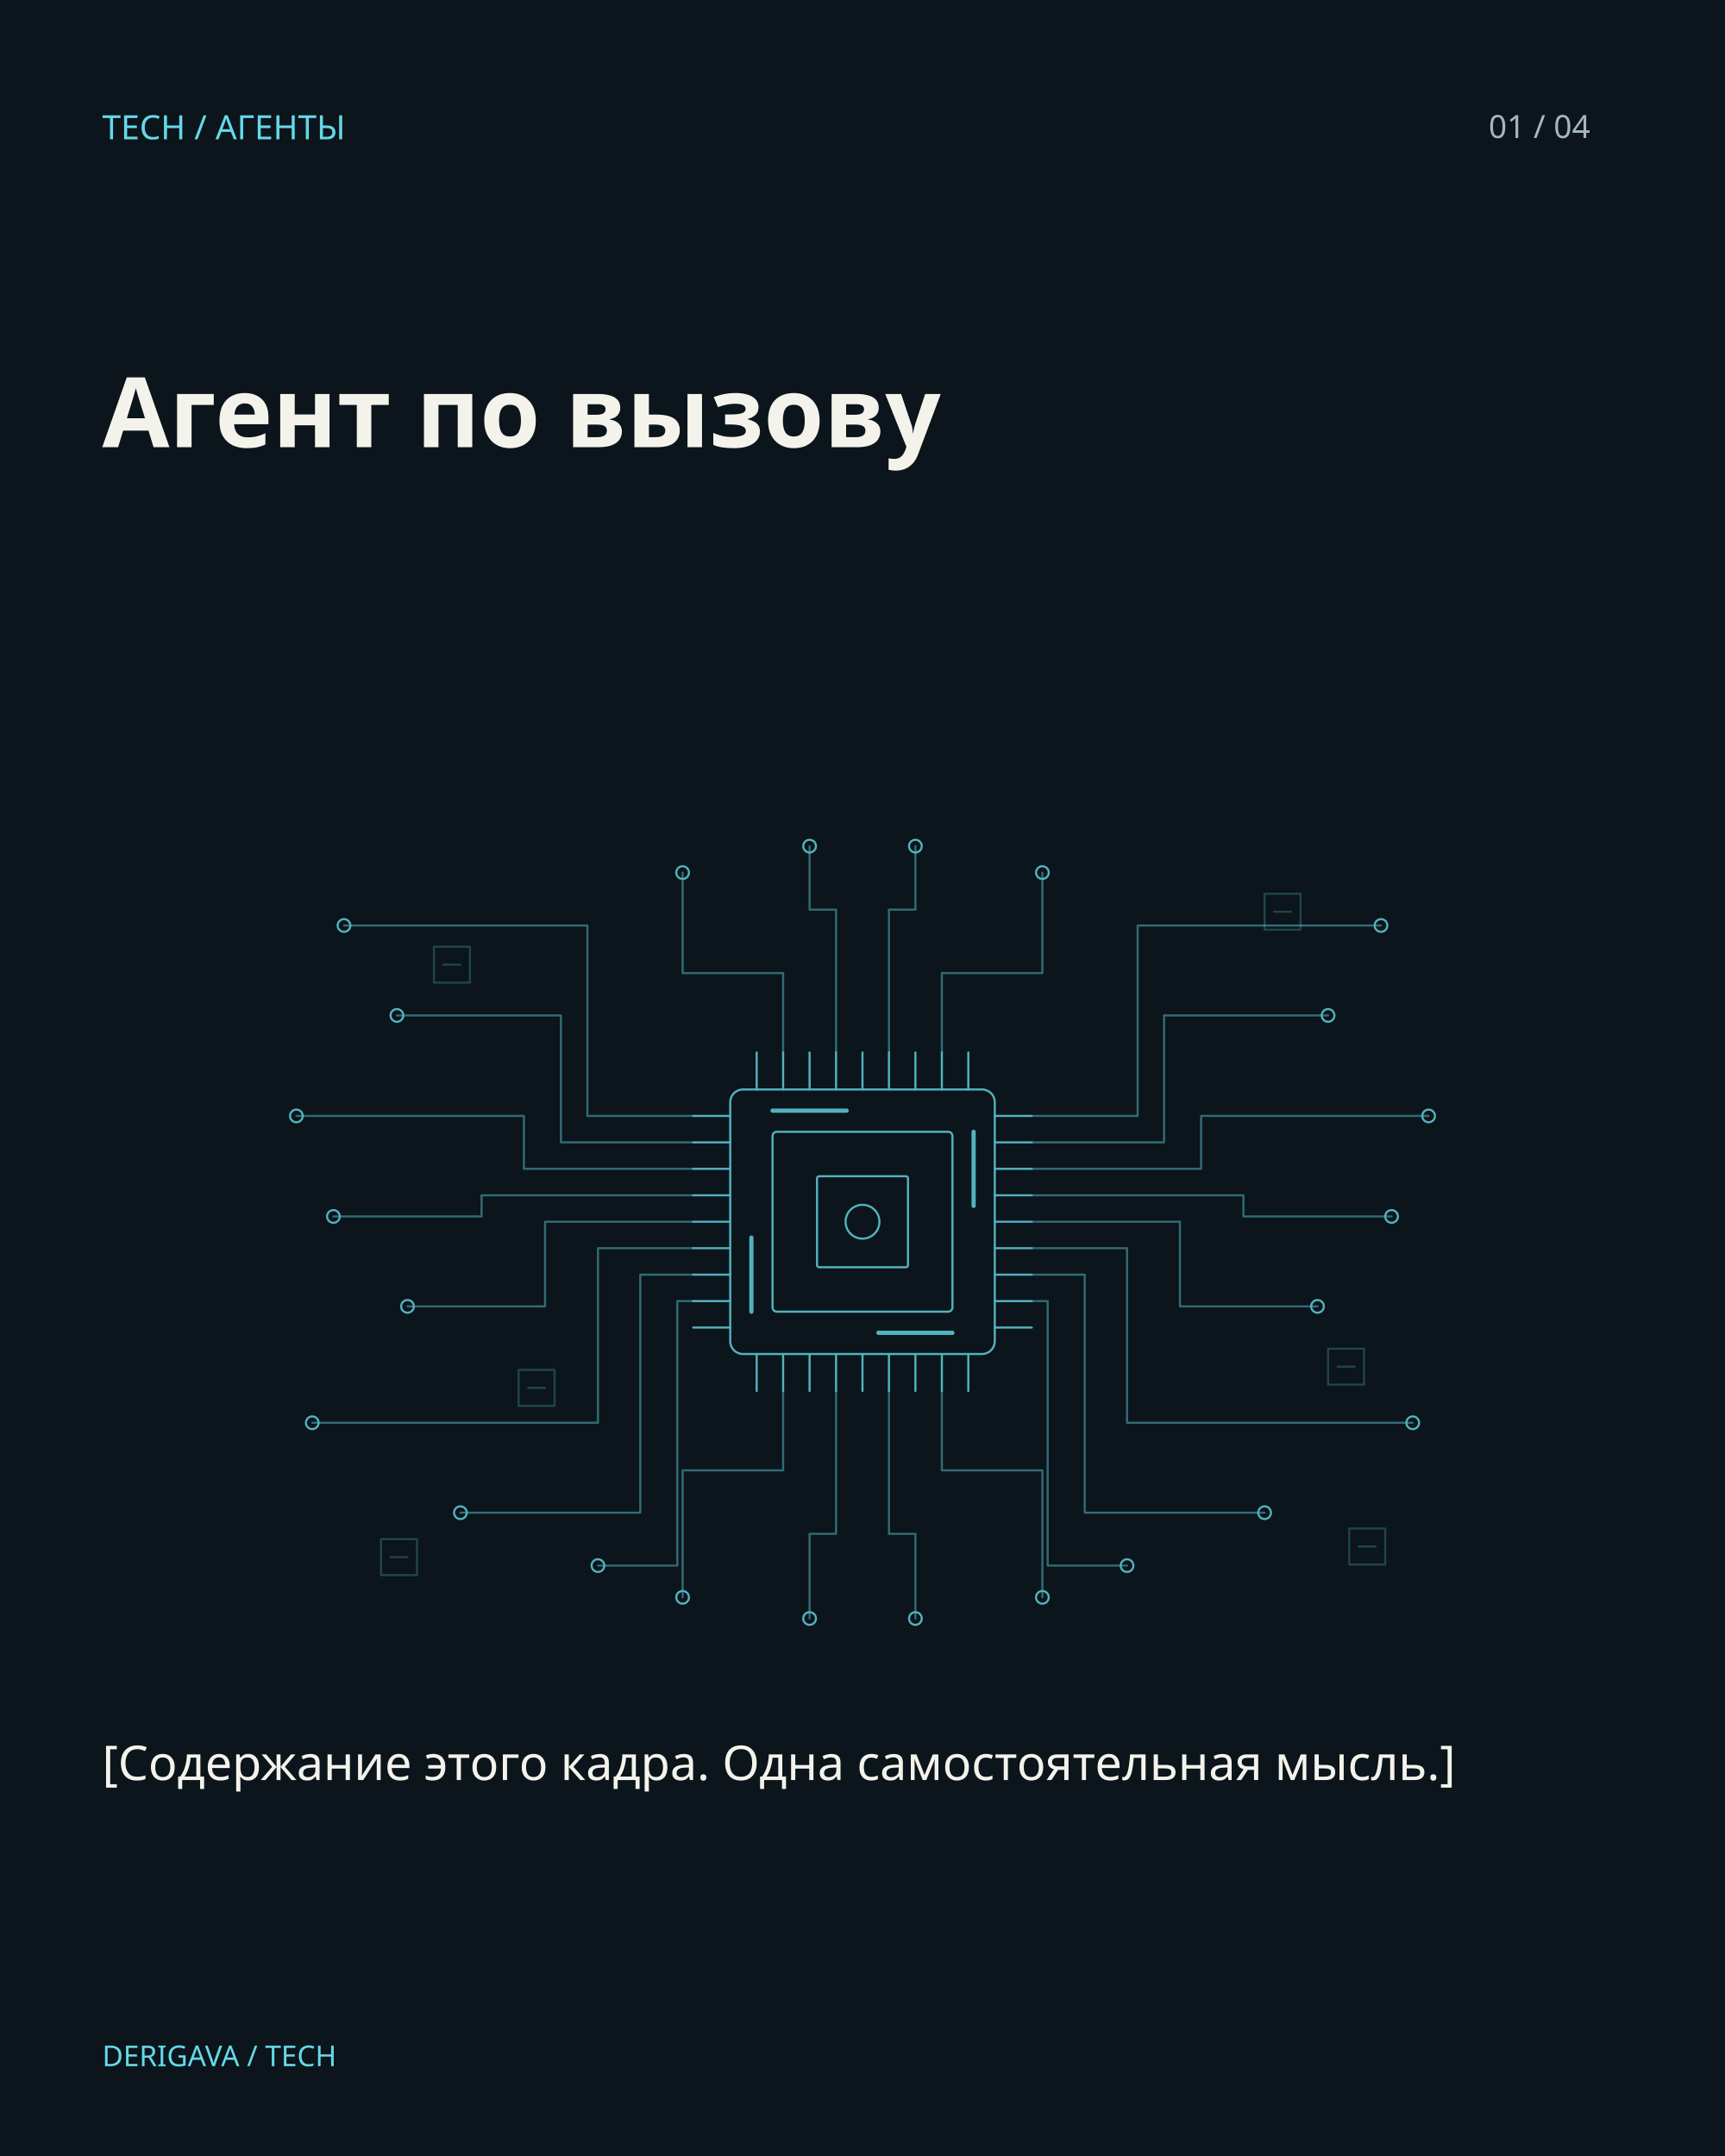
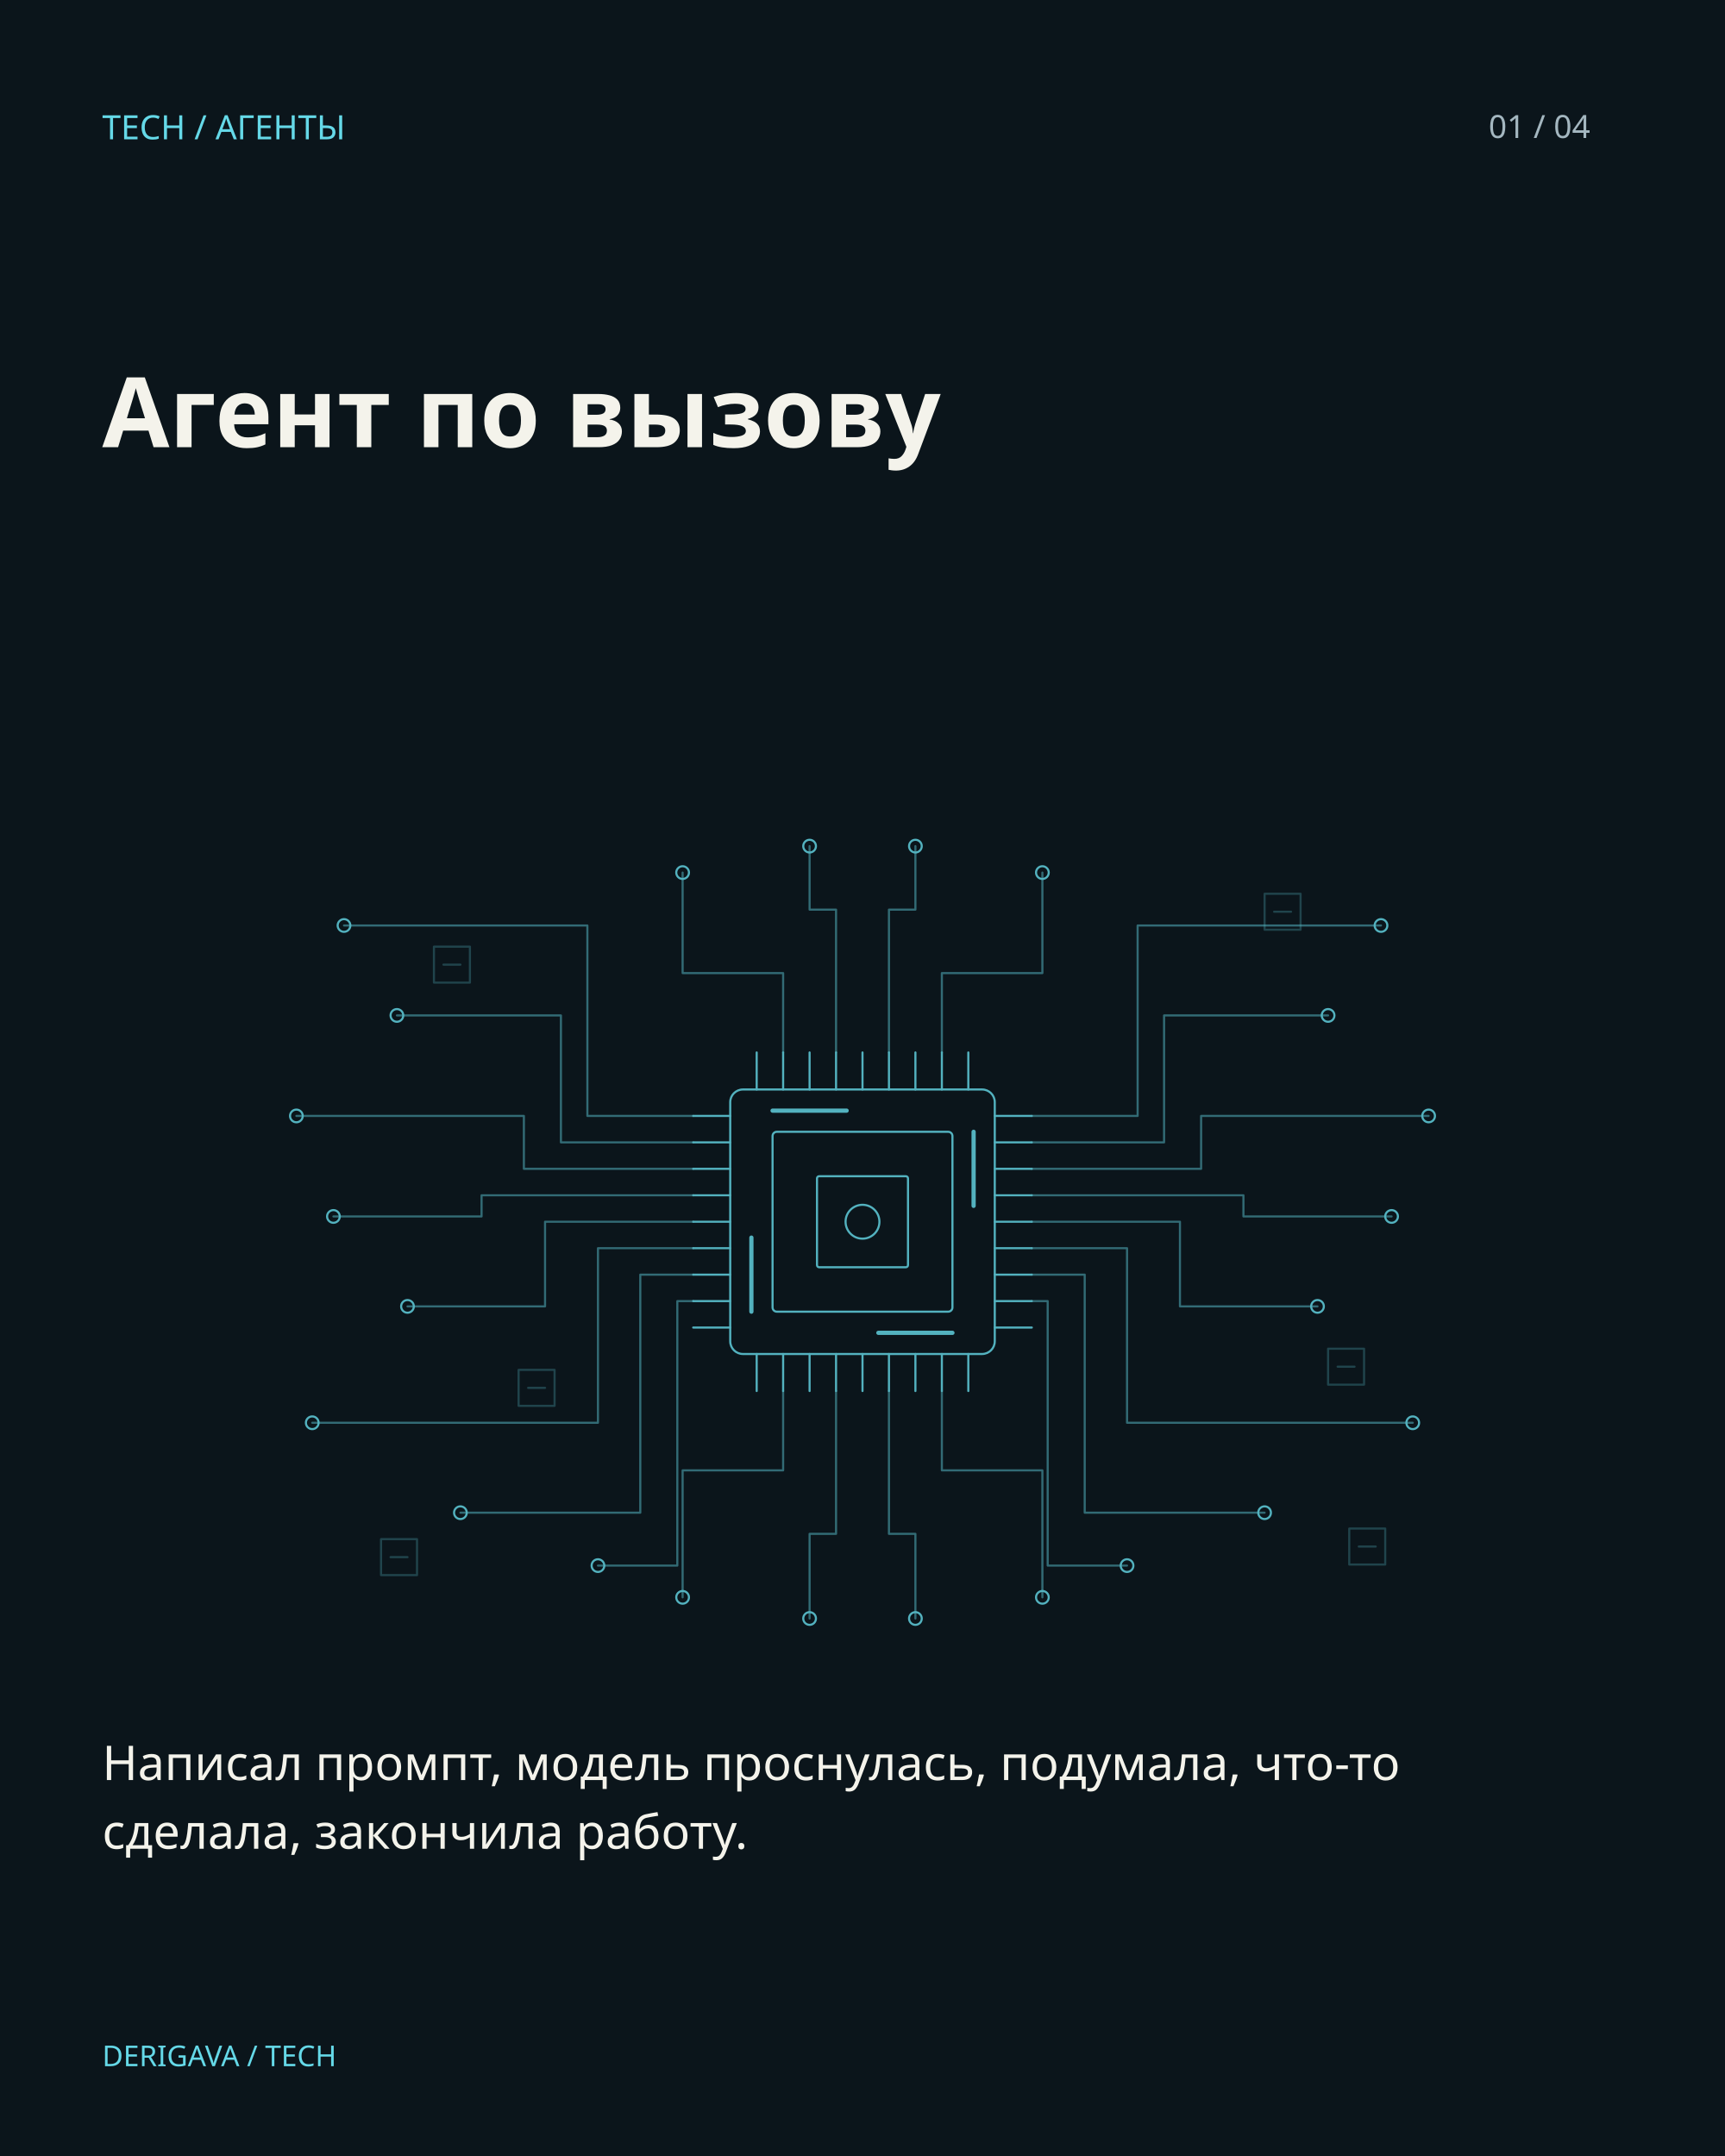
<svg xmlns="http://www.w3.org/2000/svg" width="1080" height="1350" viewBox="0 0 1080 1350">
  <style>@font-face{font-family:"Onest";font-weight:100 900;src:url("../../00 Основа/assets/fonts/Onest-Variable.ttf")}@font-face{font-family:"Unbounded";font-weight:200 900;src:url("../../00 Основа/assets/fonts/Unbounded-Variable.ttf")}@font-face{font-family:"JetBrains Mono";font-weight:400;src:url("../../00 Основа/assets/fonts/JetBrainsMono-Regular.ttf")}@font-face{font-family:"JetBrains Mono";font-weight:500;src:url("../../00 Основа/assets/fonts/JetBrainsMono-Medium.ttf")}@font-face{font-family:"Literata";font-weight:200 900;src:url("../../00 Основа/assets/fonts/Literata-Variable.ttf")}text{font-kerning:none;white-space:pre}</style>
  <rect x="0.000" y="0.000" width="1080.000" height="1350.000" rx="0" fill="#0B151B" stroke="none" stroke-width="1" />
  <text x="64.000" y="87.220" font-family="JetBrains Mono" font-weight="500" font-size="21" fill="#65D9E8">TECH / АГЕНТЫ</text>
  <text x="932.000" y="86.400" font-family="JetBrains Mono" font-weight="400" font-size="20" fill="#A4B7C0">01 / 04</text>
  <text x="64.000" y="280.020" font-family="Unbounded" font-weight="600" font-size="61" fill="#F4F3EB">Агент по вызову</text>
  <svg x="64" y="500" width="952" height="530" opacity="0.8" viewBox="0 0 1200 800" fill="none" stroke="#65D9E8" stroke-width="2" stroke-linecap="round" stroke-linejoin="round" role="img" aria-label="Трассировка и вычислительный узел">
    <rect x="475" y="275" width="250" height="250" rx="12" />
    <rect x="515" y="315" width="170" height="170" rx="4" />
    <rect x="557" y="357" width="86" height="86" rx="2" />
    <line x1="440" y1="300" x2="475" y2="300" />
    <line x1="725" y1="300" x2="760" y2="300" />
    <line x1="440" y1="325" x2="475" y2="325" />
    <line x1="725" y1="325" x2="760" y2="325" />
    <line x1="440" y1="350" x2="475" y2="350" />
    <line x1="725" y1="350" x2="760" y2="350" />
    <line x1="440" y1="375" x2="475" y2="375" />
    <line x1="725" y1="375" x2="760" y2="375" />
    <line x1="440" y1="400" x2="475" y2="400" />
    <line x1="725" y1="400" x2="760" y2="400" />
    <line x1="440" y1="425" x2="475" y2="425" />
    <line x1="725" y1="425" x2="760" y2="425" />
    <line x1="440" y1="450" x2="475" y2="450" />
    <line x1="725" y1="450" x2="760" y2="450" />
    <line x1="440" y1="475" x2="475" y2="475" />
    <line x1="725" y1="475" x2="760" y2="475" />
    <line x1="440" y1="500" x2="475" y2="500" />
    <line x1="725" y1="500" x2="760" y2="500" />
    <line x1="500" y1="240" x2="500" y2="275" />
    <line x1="500" y1="525" x2="500" y2="560" />
    <line x1="525" y1="240" x2="525" y2="275" />
    <line x1="525" y1="525" x2="525" y2="560" />
    <line x1="550" y1="240" x2="550" y2="275" />
    <line x1="550" y1="525" x2="550" y2="560" />
    <line x1="575" y1="240" x2="575" y2="275" />
    <line x1="575" y1="525" x2="575" y2="560" />
    <line x1="600" y1="240" x2="600" y2="275" />
    <line x1="600" y1="525" x2="600" y2="560" />
    <line x1="625" y1="240" x2="625" y2="275" />
    <line x1="625" y1="525" x2="625" y2="560" />
    <line x1="650" y1="240" x2="650" y2="275" />
    <line x1="650" y1="525" x2="650" y2="560" />
    <line x1="675" y1="240" x2="675" y2="275" />
    <line x1="675" y1="525" x2="675" y2="560" />
    <line x1="700" y1="240" x2="700" y2="275" />
    <line x1="700" y1="525" x2="700" y2="560" />
    <path d="M440 300H340V120H110" opacity=".55" />
    <circle cx="110" cy="120" r="6" />
    <path d="M440 325H315V205H160" opacity=".55" />
    <circle cx="160" cy="205" r="6" />
    <path d="M440 350H280V300H65" opacity=".55" />
    <circle cx="65" cy="300" r="6" />
    <path d="M440 375H240V395H100" opacity=".55" />
    <circle cx="100" cy="395" r="6" />
    <path d="M440 400H300V480H170" opacity=".55" />
    <circle cx="170" cy="480" r="6" />
    <path d="M440 425H350V590H80" opacity=".55" />
    <circle cx="80" cy="590" r="6" />
    <path d="M440 450H390V675H220" opacity=".55" />
    <circle cx="220" cy="675" r="6" />
    <path d="M440 475H425V725H350" opacity=".55" />
    <circle cx="350" cy="725" r="6" />
    <path d="M760 300H860V120H1090" opacity=".55" />
    <circle cx="1090" cy="120" r="6" />
    <path d="M760 325H885V205H1040" opacity=".55" />
    <circle cx="1040" cy="205" r="6" />
    <path d="M760 350H920V300H1135" opacity=".55" />
    <circle cx="1135" cy="300" r="6" />
    <path d="M760 375H960V395H1100" opacity=".55" />
    <circle cx="1100" cy="395" r="6" />
    <path d="M760 400H900V480H1030" opacity=".55" />
    <circle cx="1030" cy="480" r="6" />
    <path d="M760 425H850V590H1120" opacity=".55" />
    <circle cx="1120" cy="590" r="6" />
    <path d="M760 450H810V675H980" opacity=".55" />
    <circle cx="980" cy="675" r="6" />
    <path d="M760 475H775V725H850" opacity=".55" />
    <circle cx="850" cy="725" r="6" />
    <path d="M525 240V165H430V70" opacity=".55" />
    <circle cx="430" cy="70" r="6" />
    <path d="M575 240V105H550V45" opacity=".55" />
    <circle cx="550" cy="45" r="6" />
    <path d="M625 240V105H650V45" opacity=".55" />
    <circle cx="650" cy="45" r="6" />
    <path d="M675 240V165H770V70" opacity=".55" />
    <circle cx="770" cy="70" r="6" />
    <path d="M525 560V635H430V755" opacity=".55" />
    <circle cx="430" cy="755" r="6" />
    <path d="M575 560V695H550V775" opacity=".55" />
    <circle cx="550" cy="775" r="6" />
    <path d="M625 560V695H650V775" opacity=".55" />
    <circle cx="650" cy="775" r="6" />
    <path d="M675 560V635H770V755" opacity=".55" />
    <circle cx="770" cy="755" r="6" />
    <rect x="195" y="140" width="34" height="34" rx="0" opacity=".3" />
    <line x1="204" y1="157" x2="220" y2="157" opacity=".3" />
    <rect x="275" y="540" width="34" height="34" rx="0" opacity=".3" />
    <line x1="284" y1="557" x2="300" y2="557" opacity=".3" />
    <rect x="1040" y="520" width="34" height="34" rx="0" opacity=".3" />
    <line x1="1049" y1="537" x2="1065" y2="537" opacity=".3" />
    <rect x="980" y="90" width="34" height="34" rx="0" opacity=".3" />
    <line x1="989" y1="107" x2="1005" y2="107" opacity=".3" />
    <rect x="145" y="700" width="34" height="34" rx="0" opacity=".3" />
    <line x1="154" y1="717" x2="170" y2="717" opacity=".3" />
    <rect x="1060" y="690" width="34" height="34" rx="0" opacity=".3" />
    <line x1="1069" y1="707" x2="1085" y2="707" opacity=".3" />
    <path d="M515 295h70M705 315v70M685 505h-70M495 485v-70" stroke-width="4" />
    <circle cx="600" cy="400" r="16" />
  </svg>
-   <text x="64.000" y="1114.600" font-family="Onest" font-weight="400" font-size="30" fill="#F4F3EB">[Содержание этого кадра. Одна самостоятельная мысль.]</text>
+   <text x="64.000" y="1114.600" font-family="Onest" font-weight="400" font-size="30" fill="#F4F3EB">Написал промпт, модель проснулась, подумала, что-то</text>
+   <text x="64.000" y="1157.600" font-family="Onest" font-weight="400" font-size="30" fill="#F4F3EB">сделала, закончила работу.</text>
  <text x="64.000" y="1293.760" font-family="JetBrains Mono" font-weight="500" font-size="18" fill="#65D9E8">DERIGAVA / TECH</text>
</svg>
